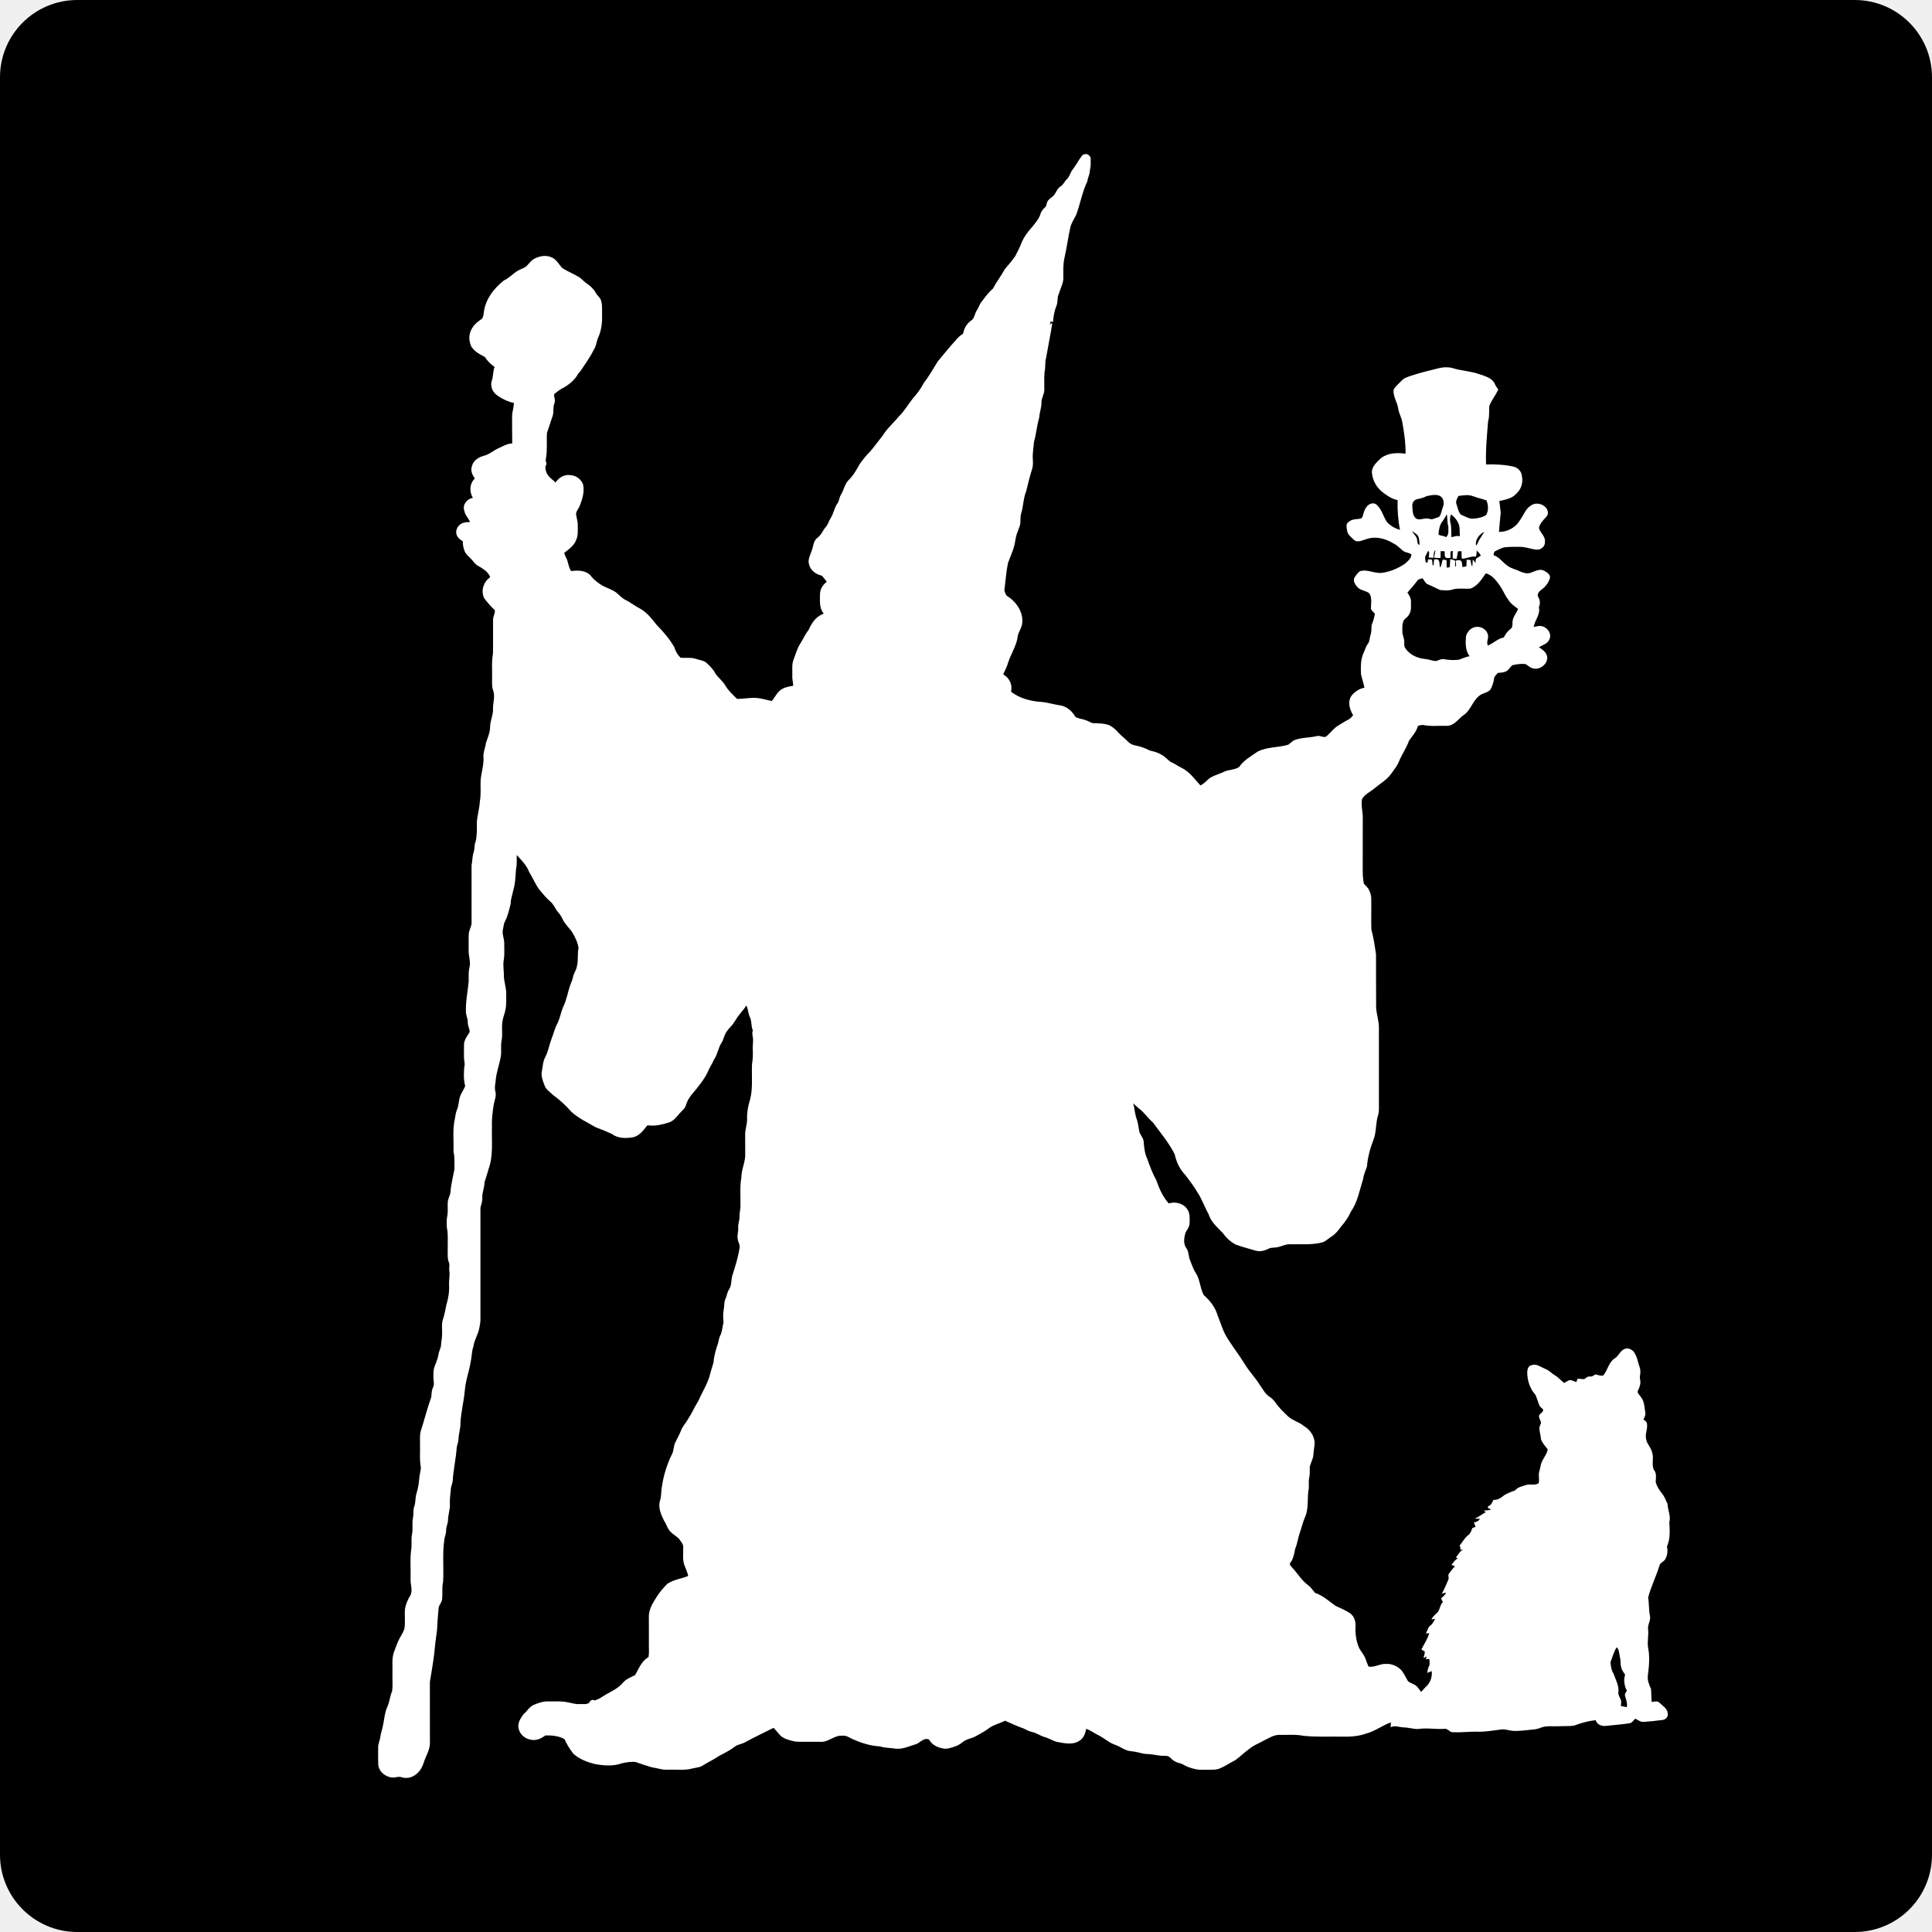
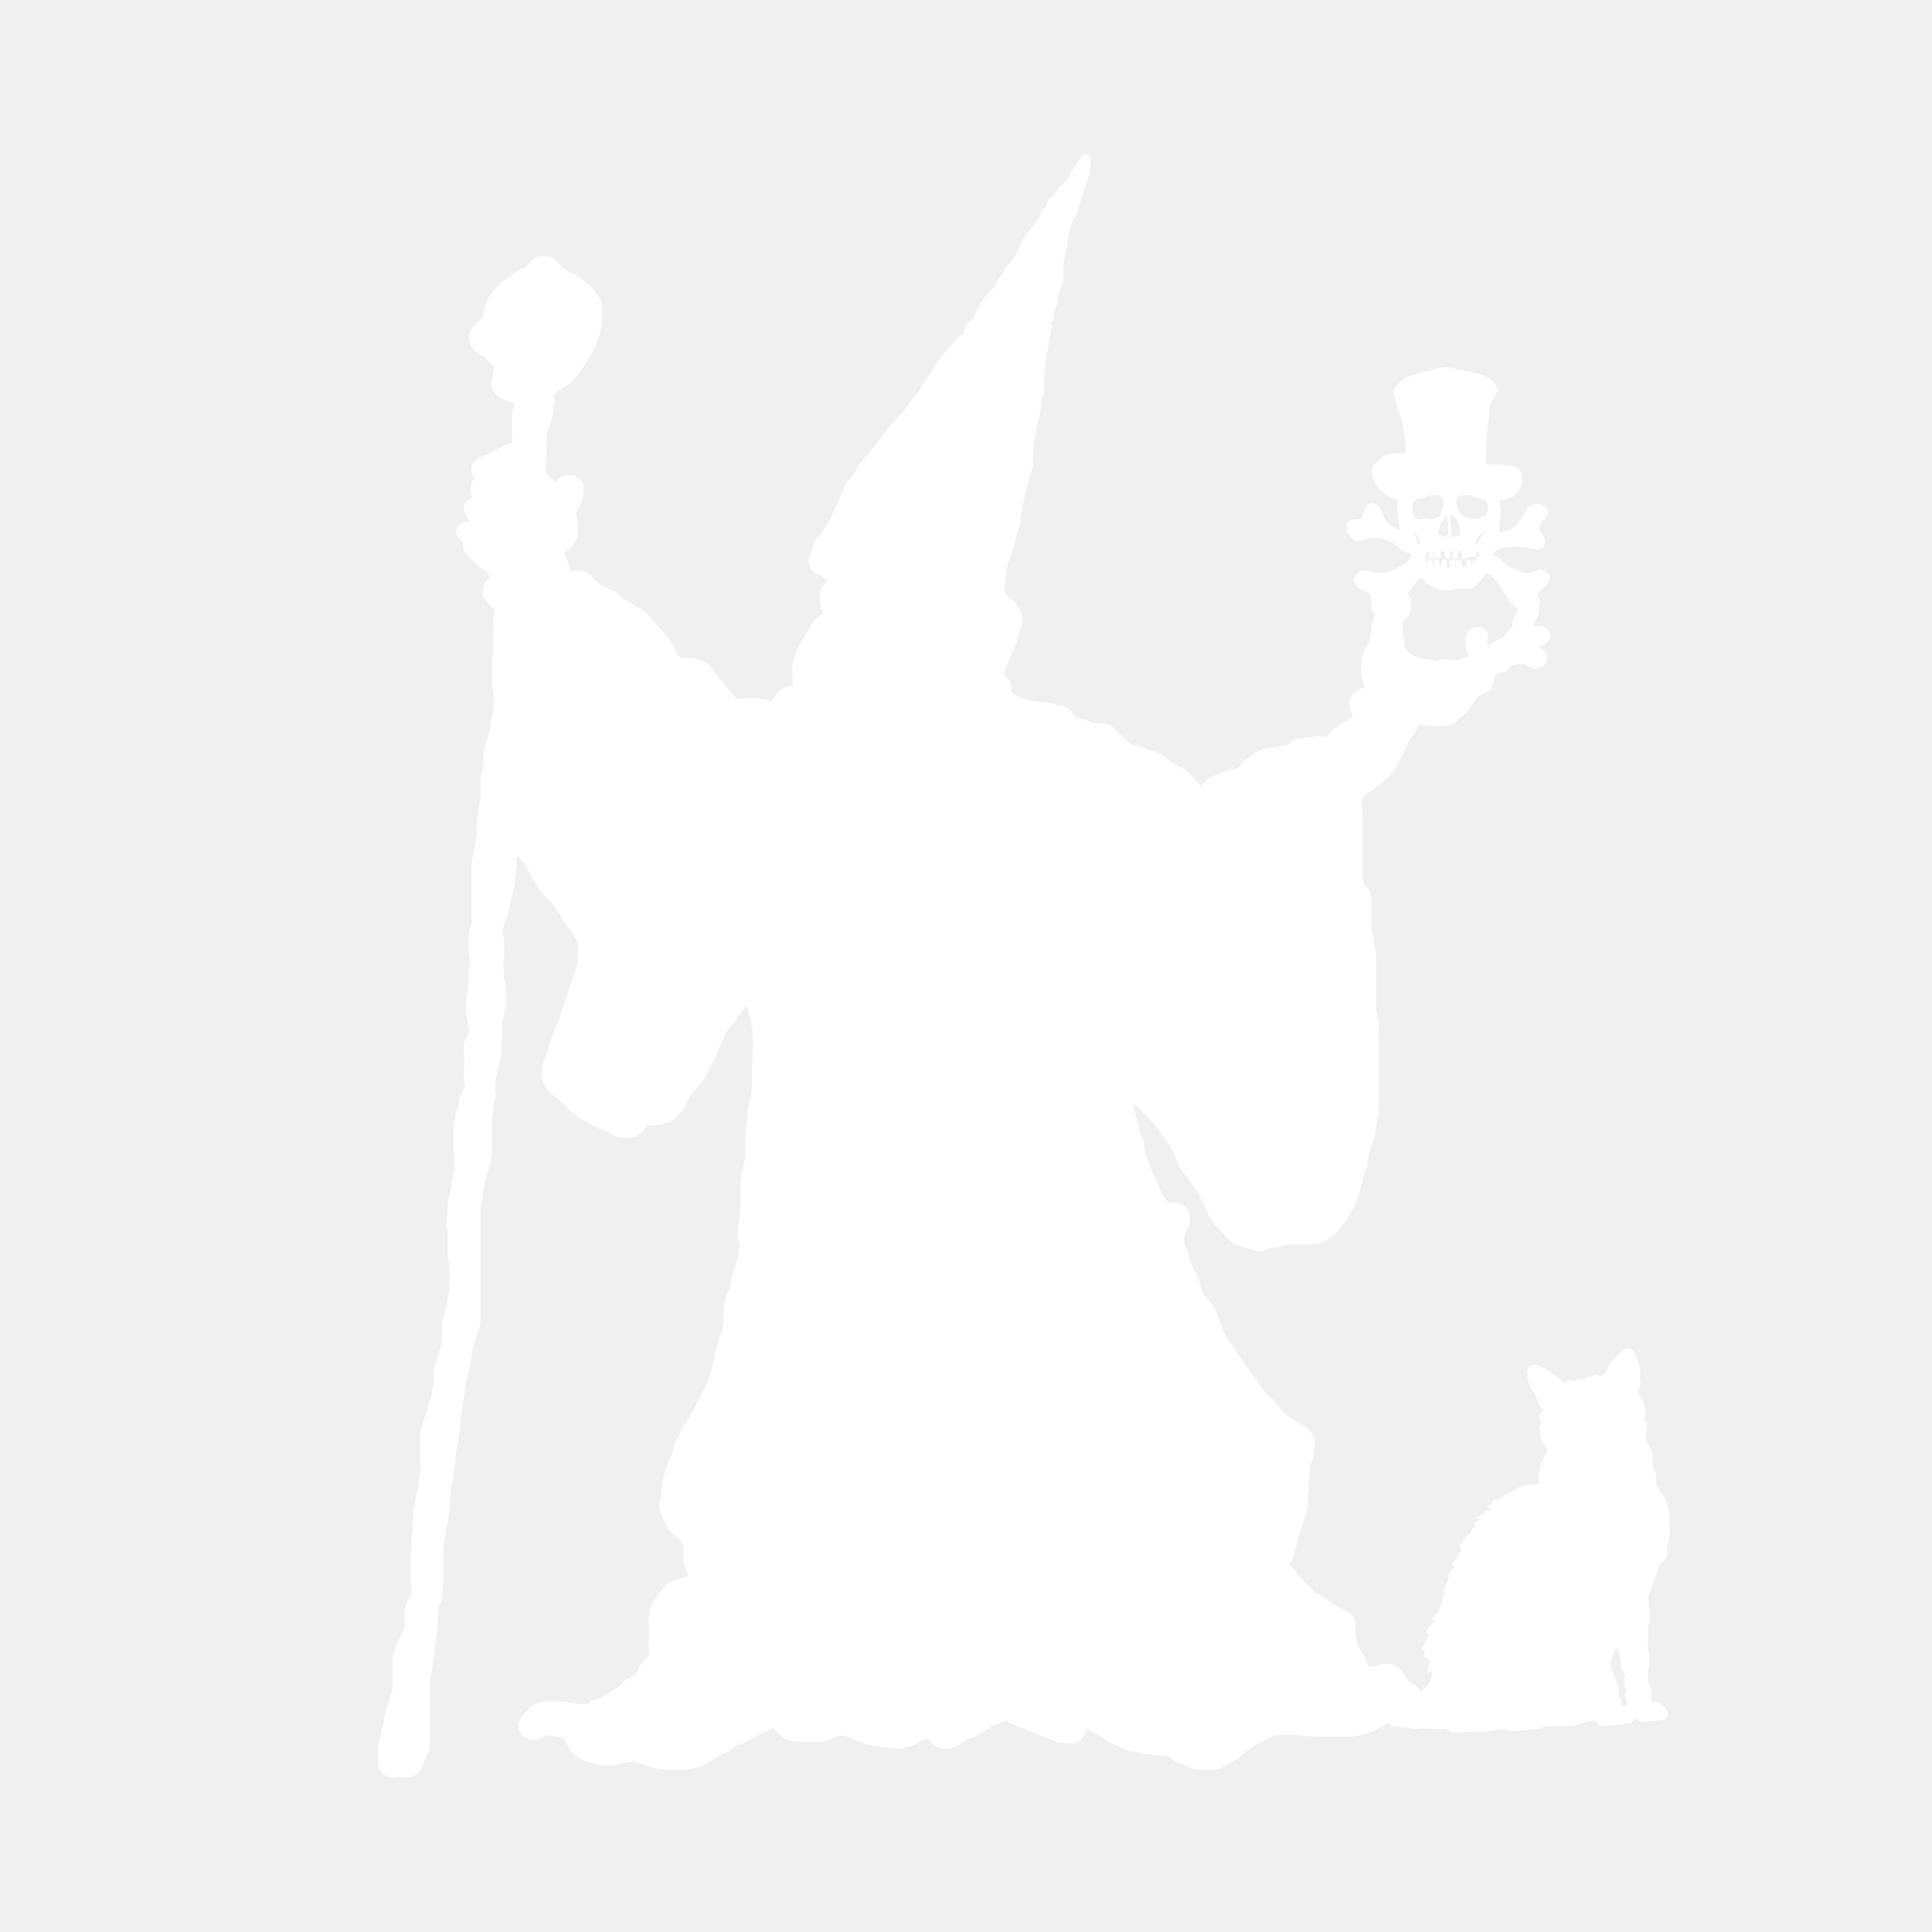
<svg xmlns="http://www.w3.org/2000/svg" width="50" height="50" viewBox="0 0 50 50" fill="none">
-   <rect width="50" height="50" rx="2" fill="black" />
  <path d="M27.996 4.037C28.033 3.98 28.131 3.97 28.181 4.019C28.247 4.067 28.221 4.152 28.227 4.219C28.232 4.292 28.213 4.363 28.203 4.434C28.203 4.521 28.148 4.597 28.144 4.684C28.009 4.962 27.959 5.267 27.854 5.555C27.806 5.653 27.743 5.746 27.709 5.85C27.643 6.123 27.612 6.401 27.548 6.675C27.511 6.834 27.519 6.997 27.52 7.158C27.531 7.311 27.449 7.449 27.407 7.592C27.35 7.695 27.387 7.816 27.338 7.922C27.284 8.054 27.263 8.195 27.251 8.335C27.23 8.329 27.21 8.323 27.191 8.317C27.182 8.351 27.173 8.385 27.174 8.42C27.181 8.39 27.215 8.328 27.23 8.391C27.183 8.682 27.122 8.972 27.073 9.263C27.039 9.382 27.062 9.507 27.033 9.626C27.019 9.781 27.029 9.938 27.027 10.093C27.024 10.208 26.948 10.309 26.953 10.425C26.953 10.555 26.901 10.678 26.895 10.808C26.832 11.015 26.82 11.233 26.758 11.441C26.751 11.581 26.72 11.72 26.728 11.86C26.733 11.944 26.738 12.03 26.719 12.114C26.655 12.31 26.606 12.511 26.558 12.712C26.481 12.9 26.485 13.105 26.426 13.297C26.393 13.402 26.427 13.513 26.389 13.617C26.344 13.735 26.294 13.854 26.277 13.979C26.252 14.184 26.16 14.374 26.087 14.567C26.039 14.799 26.025 15.036 25.993 15.271C26.008 15.325 26.019 15.39 26.068 15.427C26.312 15.581 26.486 15.849 26.455 16.125C26.444 16.264 26.336 16.376 26.332 16.515C26.289 16.739 26.157 16.936 26.089 17.153C26.059 17.257 26.006 17.354 25.962 17.453C26.126 17.544 26.211 17.728 26.164 17.898C26.386 18.079 26.691 18.153 26.982 18.168C27.126 18.186 27.265 18.227 27.407 18.25C27.593 18.267 27.743 18.399 27.826 18.545C27.887 18.596 27.978 18.598 28.054 18.624C28.134 18.642 28.201 18.69 28.278 18.715C28.424 18.721 28.576 18.716 28.713 18.771C28.802 18.819 28.88 18.884 28.943 18.959C29.009 19.038 29.1 19.096 29.171 19.172C29.218 19.224 29.279 19.27 29.353 19.285C29.491 19.314 29.628 19.352 29.748 19.421C29.857 19.446 29.967 19.474 30.061 19.534C30.153 19.58 30.215 19.66 30.296 19.72C30.403 19.758 30.486 19.831 30.589 19.876C30.795 19.982 30.92 20.168 31.068 20.329C31.132 20.292 31.19 20.247 31.241 20.195C31.351 20.077 31.526 20.048 31.669 19.977C31.794 19.913 31.956 19.928 32.07 19.849C32.181 19.677 32.373 19.576 32.54 19.456C32.785 19.325 33.079 19.352 33.342 19.272C33.401 19.233 33.443 19.173 33.514 19.149C33.694 19.084 33.894 19.095 34.08 19.05C34.169 19.021 34.279 19.123 34.346 19.039C34.442 18.955 34.516 18.848 34.629 18.78C34.718 18.728 34.801 18.669 34.894 18.624C34.947 18.599 34.981 18.552 35.019 18.512C34.931 18.362 34.869 18.17 34.972 18.012C35.053 17.907 35.173 17.823 35.312 17.797C35.288 17.68 35.249 17.567 35.223 17.45C35.215 17.281 35.211 17.106 35.27 16.943C35.317 16.852 35.336 16.75 35.398 16.665C35.455 16.594 35.442 16.502 35.473 16.422C35.508 16.328 35.473 16.224 35.515 16.13C35.546 16.05 35.568 15.968 35.583 15.884C35.546 15.845 35.506 15.808 35.48 15.762C35.476 15.629 35.516 15.485 35.443 15.361C35.358 15.282 35.214 15.287 35.135 15.199C35.075 15.133 35.012 15.045 35.05 14.957C35.086 14.892 35.134 14.829 35.195 14.783C35.389 14.722 35.578 14.853 35.775 14.824C35.984 14.794 36.18 14.708 36.351 14.596C36.43 14.53 36.517 14.457 36.53 14.353C36.475 14.298 36.377 14.306 36.316 14.258C36.232 14.194 36.164 14.111 36.064 14.065C35.868 13.943 35.613 13.87 35.381 13.947C35.285 13.971 35.19 14.03 35.087 14.002C35.021 13.968 34.977 13.909 34.926 13.86C34.862 13.797 34.856 13.705 34.848 13.623C34.837 13.508 34.977 13.447 35.082 13.437C35.145 13.426 35.244 13.442 35.264 13.367C35.288 13.284 35.305 13.198 35.362 13.126C35.408 13.045 35.54 12.987 35.623 13.059C35.758 13.178 35.795 13.354 35.886 13.499C35.97 13.603 36.097 13.672 36.23 13.714C36.184 13.46 36.161 13.2 36.17 12.942C36.023 12.915 35.901 12.829 35.788 12.743C35.623 12.619 35.523 12.43 35.505 12.237C35.494 12.076 35.632 11.959 35.744 11.854C35.916 11.721 36.163 11.71 36.376 11.742C36.379 11.466 36.34 11.191 36.29 10.919C36.269 10.799 36.201 10.691 36.185 10.57C36.161 10.404 36.044 10.252 36.067 10.081C36.124 9.988 36.212 9.916 36.289 9.837C36.348 9.775 36.44 9.755 36.519 9.723C36.754 9.648 36.995 9.586 37.236 9.529C37.343 9.502 37.459 9.496 37.569 9.519C37.801 9.596 38.054 9.601 38.285 9.684C38.434 9.734 38.62 9.784 38.684 9.933C38.707 9.985 38.74 10.033 38.775 10.079C38.712 10.227 38.598 10.355 38.543 10.507C38.532 10.638 38.552 10.773 38.512 10.902C38.482 11.274 38.445 11.647 38.459 12.02C38.695 12.013 38.933 12.024 39.163 12.075C39.291 12.098 39.383 12.212 39.388 12.329C39.421 12.488 39.371 12.661 39.243 12.775C39.139 12.9 38.96 12.931 38.803 12.966C38.812 13.068 38.831 13.169 38.838 13.271C38.822 13.436 38.805 13.601 38.793 13.766C39.015 13.769 39.229 13.647 39.333 13.468C39.431 13.339 39.474 13.169 39.626 13.078C39.782 12.971 40.037 13.073 40.059 13.251C40.07 13.306 40.039 13.357 40 13.396C39.923 13.475 39.845 13.562 39.828 13.668C39.86 13.794 40.003 13.884 39.982 14.022C39.996 14.131 39.882 14.239 39.762 14.224C39.614 14.21 39.473 14.149 39.322 14.152C39.202 14.153 39.081 14.15 38.961 14.162C38.868 14.171 38.789 14.222 38.707 14.259C38.658 14.275 38.661 14.328 38.653 14.367C38.811 14.421 38.892 14.564 39.026 14.649C39.111 14.715 39.225 14.73 39.32 14.781C39.418 14.825 39.539 14.865 39.642 14.811C39.743 14.776 39.864 14.711 39.967 14.774C40.039 14.812 40.128 14.873 40.113 14.959C40.078 15.075 40.004 15.181 39.899 15.255C39.835 15.301 39.763 15.379 39.812 15.456C39.862 15.538 39.863 15.629 39.826 15.715C39.872 15.901 39.719 16.052 39.691 16.227C39.763 16.214 39.839 16.184 39.913 16.209C40.063 16.246 40.164 16.412 40.098 16.546C40.056 16.656 39.925 16.694 39.827 16.75C39.906 16.804 39.995 16.86 40.027 16.949C40.108 17.141 39.864 17.367 39.654 17.292C39.58 17.273 39.538 17.205 39.467 17.184C39.355 17.173 39.244 17.193 39.137 17.216C39.08 17.266 39.049 17.338 38.978 17.374C38.913 17.408 38.837 17.409 38.765 17.414C38.73 17.453 38.692 17.491 38.668 17.537C38.663 17.641 38.624 17.74 38.58 17.835C38.512 17.933 38.368 17.931 38.282 18.008C38.101 18.15 38.062 18.394 37.862 18.518C37.732 18.616 37.632 18.782 37.444 18.785C37.239 18.777 37.03 18.805 36.829 18.762C36.782 18.757 36.738 18.776 36.695 18.787C36.66 18.932 36.55 19.047 36.465 19.169C36.401 19.357 36.281 19.522 36.205 19.706C36.16 19.826 36.071 19.926 35.998 20.032C35.886 20.188 35.708 20.285 35.562 20.41C35.454 20.5 35.311 20.56 35.247 20.686C35.219 20.864 35.28 21.04 35.268 21.218C35.267 21.625 35.268 22.033 35.267 22.44C35.267 22.585 35.265 22.733 35.3 22.875C35.347 22.928 35.408 22.973 35.433 23.04C35.509 23.175 35.485 23.329 35.489 23.475C35.491 23.671 35.483 23.867 35.492 24.062C35.55 24.27 35.579 24.483 35.611 24.695C35.615 25.142 35.609 25.59 35.614 26.037C35.611 26.165 35.65 26.288 35.667 26.414C35.698 26.55 35.682 26.689 35.686 26.827C35.686 27.41 35.685 27.993 35.686 28.577C35.684 28.669 35.696 28.763 35.667 28.853C35.596 29.067 35.628 29.298 35.541 29.509C35.457 29.729 35.394 29.957 35.377 30.189C35.341 30.299 35.289 30.404 35.277 30.519C35.183 30.802 35.14 31.104 34.961 31.356C34.902 31.496 34.813 31.623 34.71 31.739C34.641 31.837 34.565 31.934 34.459 32.002C34.382 32.049 34.32 32.117 34.233 32.15C33.958 32.223 33.668 32.198 33.386 32.201C33.258 32.197 33.148 32.27 33.025 32.283C32.957 32.294 32.884 32.283 32.824 32.319C32.725 32.37 32.602 32.402 32.491 32.365C32.321 32.314 32.148 32.271 31.982 32.21C31.843 32.14 31.733 32.03 31.646 31.911C31.503 31.762 31.335 31.619 31.278 31.421C31.175 31.238 31.108 31.038 30.992 30.861C30.902 30.705 30.791 30.561 30.682 30.416C30.532 30.263 30.443 30.071 30.401 29.872C30.253 29.577 30.035 29.317 29.837 29.049C29.703 28.935 29.613 28.785 29.467 28.681C29.418 28.641 29.373 28.597 29.328 28.553C29.364 28.688 29.369 28.829 29.418 28.962C29.453 29.059 29.462 29.161 29.481 29.261C29.495 29.367 29.596 29.444 29.599 29.552C29.609 29.705 29.627 29.86 29.696 30.002C29.761 30.187 29.828 30.373 29.926 30.546C29.999 30.76 30.093 30.969 30.246 31.145C30.419 31.087 30.631 31.147 30.726 31.293C30.802 31.401 30.79 31.535 30.786 31.658C30.785 31.75 30.721 31.823 30.68 31.903C30.643 32.033 30.618 32.183 30.702 32.303C30.773 32.395 30.752 32.514 30.799 32.615C30.846 32.726 30.878 32.844 30.948 32.946C31.059 33.122 31.056 33.334 31.151 33.514C31.312 33.657 31.449 33.829 31.507 34.029C31.593 34.239 31.65 34.462 31.779 34.655C31.916 34.872 32.076 35.077 32.21 35.296C32.326 35.49 32.491 35.655 32.608 35.849C32.687 35.954 32.743 36.082 32.865 36.154C32.967 36.219 33.019 36.326 33.097 36.412C33.169 36.502 33.259 36.577 33.34 36.661C33.456 36.765 33.623 36.801 33.742 36.904C33.899 36.994 34.007 37.152 34.022 37.322C34.023 37.432 33.996 37.54 33.99 37.65C33.984 37.758 33.922 37.853 33.897 37.957C33.894 38.052 33.905 38.148 33.883 38.242C33.861 38.335 33.879 38.43 33.87 38.524C33.823 38.766 33.879 39.021 33.777 39.255C33.715 39.394 33.686 39.542 33.633 39.685C33.589 39.815 33.575 39.952 33.52 40.079C33.495 40.203 33.477 40.332 33.398 40.439C33.349 40.49 33.42 40.538 33.45 40.579C33.588 40.728 33.69 40.905 33.858 41.029C33.931 41.082 33.975 41.158 34.032 41.223C34.239 41.292 34.393 41.439 34.564 41.559C34.694 41.617 34.825 41.676 34.943 41.753C35.052 41.835 35.09 41.971 35.081 42.095C35.071 42.277 35.096 42.461 35.166 42.632C35.217 42.739 35.307 42.828 35.344 42.941C35.366 43.005 35.389 43.068 35.417 43.131C35.579 43.16 35.717 43.049 35.878 43.062C36.033 43.054 36.179 43.13 36.277 43.235C36.339 43.323 36.386 43.419 36.44 43.511C36.506 43.563 36.597 43.581 36.66 43.637C36.708 43.681 36.738 43.737 36.777 43.787C36.831 43.741 36.865 43.68 36.921 43.637C37.022 43.531 37.072 43.387 37.051 43.247C37.014 43.262 36.977 43.279 36.94 43.294C36.945 43.237 36.952 43.179 36.98 43.127C37.012 43.068 36.992 42.998 36.994 42.935C36.961 42.935 36.929 42.937 36.898 42.938C36.906 42.915 36.915 42.891 36.925 42.868C36.895 42.881 36.866 42.895 36.838 42.909C36.857 42.854 36.874 42.799 36.873 42.741C36.844 42.722 36.814 42.704 36.785 42.688C36.855 42.548 36.946 42.417 36.989 42.267C36.96 42.269 36.931 42.272 36.903 42.275C36.941 42.203 36.953 42.115 37.024 42.062C37.085 42.019 37.107 41.951 37.142 41.892C37.109 41.899 37.077 41.906 37.045 41.914C37.071 41.849 37.124 41.801 37.176 41.754C37.273 41.677 37.255 41.544 37.341 41.461C37.326 41.429 37.31 41.397 37.295 41.366C37.341 41.319 37.405 41.281 37.421 41.217C37.385 41.225 37.35 41.233 37.315 41.243C37.385 41.122 37.434 40.992 37.49 40.865C37.495 40.825 37.48 40.785 37.485 40.745C37.541 40.675 37.585 40.597 37.655 40.538C37.624 40.524 37.594 40.51 37.564 40.496C37.615 40.438 37.654 40.365 37.73 40.331C37.718 40.325 37.692 40.312 37.679 40.306C37.742 40.237 37.775 40.15 37.863 40.102C37.839 40.103 37.815 40.105 37.792 40.108C37.8 40.071 37.798 40.035 37.773 40.005C37.846 39.912 37.9 39.805 37.996 39.73C38.056 39.684 38.084 39.616 38.1 39.548C38.129 39.537 38.159 39.526 38.188 39.515C38.174 39.475 38.159 39.437 38.143 39.399C38.21 39.393 38.269 39.364 38.299 39.306C38.253 39.303 38.206 39.302 38.161 39.3C38.27 39.265 38.349 39.185 38.451 39.137C38.438 39.126 38.413 39.103 38.4 39.092C38.464 39.092 38.53 39.088 38.591 39.065C38.57 39.055 38.527 39.035 38.506 39.025C38.508 39.014 38.511 38.991 38.513 38.98C38.595 38.956 38.62 38.879 38.651 38.815C38.766 38.828 38.857 38.753 38.938 38.69C39.026 38.639 39.125 38.603 39.219 38.566C39.275 38.488 39.378 38.472 39.466 38.441C39.577 38.39 39.712 38.458 39.817 38.387C39.842 38.325 39.824 38.256 39.826 38.191C39.815 38.106 39.859 38.026 39.869 37.943C39.891 37.786 40.028 37.664 40.056 37.512C39.991 37.429 39.918 37.347 39.881 37.251C39.877 37.155 39.843 37.064 39.839 36.97C39.834 36.912 39.881 36.864 39.881 36.809C39.866 36.76 39.837 36.715 39.83 36.665C39.814 36.583 39.949 36.564 39.935 36.482C39.918 36.44 39.861 36.423 39.843 36.381C39.804 36.287 39.778 36.189 39.736 36.097C39.589 35.934 39.525 35.719 39.524 35.511C39.529 35.44 39.548 35.349 39.637 35.331C39.764 35.283 39.875 35.379 39.984 35.424C40.084 35.458 40.15 35.539 40.238 35.591C40.331 35.644 40.395 35.728 40.48 35.791C40.524 35.767 40.566 35.74 40.612 35.719C40.677 35.708 40.734 35.749 40.794 35.768C40.806 35.739 40.817 35.709 40.829 35.68C40.888 35.681 40.946 35.695 41.005 35.691C41.046 35.66 41.086 35.617 41.146 35.624C41.204 35.633 41.245 35.597 41.288 35.569C41.354 35.581 41.422 35.616 41.491 35.596C41.611 35.461 41.625 35.263 41.786 35.157C41.894 35.093 41.927 34.953 42.053 34.908C42.134 34.875 42.219 34.921 42.275 34.974C42.337 35.057 42.37 35.154 42.394 35.252C42.411 35.331 42.454 35.406 42.452 35.489C42.458 35.562 42.424 35.634 42.447 35.706C42.467 35.805 42.435 35.903 42.388 35.991C42.361 36.061 42.442 36.104 42.47 36.16C42.56 36.273 42.555 36.416 42.579 36.548C42.594 36.613 42.567 36.675 42.531 36.73C42.564 36.76 42.603 36.788 42.621 36.83C42.651 36.972 42.565 37.111 42.603 37.253C42.622 37.371 42.727 37.457 42.751 37.574C42.815 37.724 42.731 37.894 42.804 38.041C42.88 38.131 42.853 38.248 42.849 38.353C42.88 38.485 42.97 38.596 43.052 38.706C43.094 38.775 43.121 38.851 43.157 38.924C43.16 39.081 43.246 39.234 43.202 39.393C43.213 39.604 43.23 39.826 43.14 40.027C43.168 40.137 43.152 40.252 43.097 40.353C43.058 40.42 42.958 40.443 42.945 40.524C42.859 40.801 42.727 41.064 42.654 41.344C42.681 41.499 42.667 41.658 42.7 41.813C42.729 41.935 42.636 42.044 42.652 42.166C42.673 42.328 42.623 42.491 42.655 42.653C42.701 42.889 42.676 43.129 42.646 43.364C42.631 43.484 42.676 43.596 42.727 43.704C42.739 43.818 42.733 43.934 42.747 44.048C42.814 44.037 42.898 44.011 42.949 44.068C43.028 44.148 43.147 44.212 43.158 44.331C43.185 44.415 43.117 44.506 43.022 44.513C42.867 44.534 42.711 44.55 42.555 44.561C42.467 44.574 42.395 44.518 42.325 44.479C42.272 44.517 42.243 44.59 42.169 44.598C41.967 44.629 41.762 44.644 41.559 44.666C41.447 44.68 41.324 44.625 41.298 44.519C41.103 44.536 40.915 44.593 40.735 44.659C40.608 44.678 40.479 44.668 40.352 44.675C40.187 44.684 40.012 44.651 39.857 44.72C39.793 44.747 39.723 44.756 39.654 44.762C39.484 44.777 39.313 44.805 39.142 44.794C39.043 44.783 38.945 44.743 38.844 44.759C38.628 44.787 38.411 44.828 38.192 44.815C37.994 44.816 37.797 44.838 37.6 44.831C37.509 44.831 37.467 44.721 37.371 44.743C37.148 44.757 36.922 44.711 36.7 44.747C36.578 44.749 36.461 44.71 36.34 44.705C36.22 44.706 36.105 44.644 35.99 44.701C35.99 44.658 35.992 44.616 35.998 44.575C35.773 44.652 35.589 44.804 35.357 44.864C35.164 44.934 34.954 44.949 34.748 44.944C34.411 44.938 34.073 44.959 33.737 44.923C33.53 44.882 33.316 44.902 33.105 44.899C32.961 44.897 32.844 44.982 32.721 45.039C32.596 45.112 32.452 45.16 32.342 45.254C32.21 45.344 32.101 45.459 31.972 45.552C31.823 45.624 31.69 45.725 31.531 45.781C31.398 45.816 31.259 45.793 31.124 45.801C30.994 45.809 30.869 45.772 30.749 45.73C30.67 45.701 30.605 45.647 30.521 45.629C30.443 45.609 30.368 45.574 30.316 45.516C30.276 45.47 30.216 45.434 30.149 45.44C29.992 45.447 29.842 45.396 29.686 45.394C29.59 45.393 29.5 45.359 29.407 45.342C29.322 45.319 29.229 45.328 29.147 45.292C29.053 45.256 28.972 45.198 28.879 45.162C28.71 45.112 28.587 44.988 28.434 44.911C28.324 44.858 28.227 44.783 28.111 44.741C28.089 44.863 28.042 44.997 27.917 45.062C27.755 45.161 27.553 45.116 27.376 45.085C27.256 45.062 27.159 44.989 27.043 44.957C26.924 44.925 26.828 44.848 26.706 44.823C26.628 44.807 26.562 44.766 26.492 44.733C26.327 44.676 26.169 44.603 26.011 44.532C25.865 44.608 25.693 44.641 25.567 44.746C25.471 44.818 25.359 44.87 25.255 44.932C25.151 44.993 25.019 45.001 24.925 45.078C24.859 45.129 24.789 45.177 24.706 45.202C24.606 45.234 24.497 45.276 24.39 45.247C24.246 45.219 24.109 45.145 24.045 45.02C23.901 44.957 23.813 45.111 23.689 45.145C23.527 45.192 23.367 45.271 23.193 45.257C23.053 45.233 22.908 45.241 22.772 45.196C22.523 45.185 22.283 45.105 22.06 45.006C21.977 44.966 21.896 44.906 21.796 44.92C21.587 44.905 21.441 45.093 21.233 45.078C21.018 45.073 20.803 45.084 20.589 45.073C20.437 45.039 20.262 45.005 20.165 44.881C20.118 44.825 20.071 44.769 20.02 44.716C19.771 44.844 19.514 44.96 19.269 45.097C19.19 45.139 19.092 45.144 19.022 45.2C18.898 45.296 18.756 45.368 18.615 45.44C18.476 45.535 18.321 45.607 18.177 45.697C18.102 45.745 18.007 45.746 17.921 45.767C17.721 45.825 17.509 45.791 17.303 45.799C17.152 45.813 17.012 45.758 16.866 45.737C16.725 45.695 16.585 45.649 16.447 45.6C16.326 45.587 16.203 45.609 16.086 45.636C15.873 45.713 15.635 45.695 15.415 45.657C15.203 45.608 14.991 45.527 14.836 45.383C14.745 45.266 14.668 45.139 14.607 45.007C14.46 44.925 14.284 44.908 14.116 44.913C14.017 44.984 13.896 45.049 13.766 45.028C13.608 45.012 13.47 44.905 13.43 44.764C13.377 44.62 13.462 44.473 13.553 44.36C13.647 44.28 13.704 44.163 13.827 44.116C13.94 44.069 14.062 44.027 14.188 44.032C14.349 44.036 14.513 44.02 14.672 44.052C14.777 44.066 14.877 44.108 14.985 44.101C15.072 44.095 15.169 44.12 15.245 44.071C15.349 44.014 15.472 43.992 15.569 43.923C15.756 43.798 15.988 43.717 16.128 43.541C16.207 43.451 16.326 43.406 16.434 43.353C16.534 43.188 16.596 42.992 16.782 42.887C16.808 42.759 16.787 42.625 16.793 42.496C16.792 42.284 16.795 42.073 16.792 41.861C16.783 41.672 16.884 41.497 16.987 41.339C17.064 41.212 17.165 41.097 17.271 40.989C17.428 40.879 17.634 40.859 17.811 40.786C17.791 40.699 17.757 40.616 17.723 40.534C17.655 40.379 17.687 40.21 17.681 40.049C17.692 39.96 17.615 39.895 17.573 39.823C17.513 39.76 17.43 39.719 17.369 39.657C17.273 39.575 17.253 39.452 17.185 39.354C17.107 39.195 17.028 39.017 17.08 38.84C17.124 38.711 17.104 38.575 17.135 38.445C17.177 38.167 17.263 37.896 17.388 37.64C17.443 37.54 17.427 37.423 17.48 37.323C17.526 37.224 17.584 37.13 17.622 37.028C17.658 36.922 17.742 36.84 17.796 36.743C17.903 36.584 17.975 36.41 18.077 36.248C18.176 36.019 18.318 35.804 18.378 35.561C18.402 35.455 18.444 35.354 18.467 35.249C18.48 35.081 18.529 34.917 18.585 34.757C18.601 34.677 18.617 34.597 18.658 34.525C18.692 34.426 18.701 34.321 18.725 34.221C18.713 34.107 18.71 33.991 18.732 33.878C18.749 33.792 18.735 33.701 18.774 33.619C18.812 33.539 18.816 33.448 18.866 33.373C18.941 33.263 18.916 33.127 18.954 33.006C19.029 32.773 19.102 32.538 19.14 32.298C19.159 32.221 19.103 32.153 19.095 32.078C19.068 31.968 19.118 31.86 19.103 31.75C19.103 31.663 19.142 31.58 19.137 31.493C19.134 31.39 19.169 31.289 19.162 31.186C19.169 30.949 19.143 30.711 19.186 30.476C19.185 30.262 19.3 30.061 19.286 29.846C19.285 29.681 19.284 29.517 19.285 29.352C19.284 29.225 19.334 29.104 19.335 28.977C19.328 28.799 19.359 28.62 19.414 28.45C19.489 28.151 19.448 27.843 19.462 27.541C19.485 27.409 19.487 27.275 19.481 27.142C19.477 27.04 19.501 26.938 19.482 26.836C19.476 26.781 19.454 26.723 19.486 26.672C19.434 26.565 19.46 26.441 19.412 26.333C19.361 26.234 19.365 26.122 19.317 26.023C19.249 26.124 19.166 26.215 19.092 26.313C19.047 26.382 19.005 26.453 18.956 26.52C18.882 26.602 18.797 26.682 18.759 26.786C18.73 26.847 18.718 26.915 18.682 26.974C18.582 27.116 18.573 27.295 18.47 27.435C18.438 27.526 18.374 27.603 18.34 27.693C18.238 27.928 18.068 28.129 17.901 28.328C17.829 28.412 17.778 28.51 17.747 28.614C17.723 28.698 17.641 28.749 17.587 28.816C17.506 28.905 17.432 29.015 17.304 29.052C17.149 29.099 16.987 29.142 16.822 29.128C16.793 29.127 16.754 29.114 16.737 29.144C16.646 29.259 16.548 29.393 16.39 29.431C16.204 29.464 15.989 29.466 15.837 29.347C15.699 29.283 15.557 29.225 15.414 29.172C15.196 29.045 14.962 28.937 14.78 28.766C14.644 28.609 14.488 28.466 14.317 28.342C14.235 28.262 14.125 28.195 14.091 28.085C14.046 27.968 13.997 27.845 14.024 27.72C14.049 27.598 14.049 27.467 14.113 27.355C14.191 27.201 14.216 27.032 14.278 26.873C14.328 26.751 14.353 26.621 14.417 26.504C14.492 26.363 14.512 26.205 14.575 26.059C14.671 25.868 14.694 25.656 14.772 25.459C14.794 25.402 14.818 25.345 14.83 25.285C14.847 25.186 14.919 25.102 14.931 25.001C14.972 24.846 14.938 24.686 14.973 24.531C14.949 24.378 14.875 24.233 14.792 24.1C14.723 24.014 14.647 23.932 14.587 23.841C14.549 23.761 14.511 23.68 14.448 23.613C14.367 23.527 14.337 23.409 14.243 23.332C14.144 23.248 14.063 23.149 13.981 23.052C13.859 22.904 13.795 22.726 13.694 22.567C13.633 22.397 13.496 22.263 13.374 22.128C13.368 22.251 13.384 22.376 13.354 22.498C13.34 22.685 13.337 22.877 13.278 23.058C13.263 23.166 13.213 23.268 13.218 23.38C13.177 23.54 13.144 23.706 13.064 23.855C13.035 23.909 13.035 23.971 13.021 24.03C12.98 24.159 13.052 24.287 13.05 24.417C13.047 24.565 13.063 24.714 13.034 24.861C13.017 24.979 13.037 25.097 13.04 25.215C13.032 25.39 13.108 25.556 13.101 25.731C13.097 25.863 13.111 25.998 13.081 26.129C13.068 26.218 13.029 26.301 13.012 26.389C12.968 26.575 13.021 26.768 12.976 26.954C12.957 27.082 12.982 27.211 12.961 27.339C12.925 27.557 12.838 27.767 12.826 27.989C12.816 28.074 12.795 28.16 12.82 28.245C12.851 28.358 12.802 28.469 12.779 28.579C12.746 28.78 12.722 28.984 12.731 29.188C12.721 29.547 12.771 29.916 12.641 30.262C12.613 30.376 12.571 30.487 12.538 30.601C12.541 30.739 12.471 30.869 12.482 31.009C12.488 31.094 12.451 31.174 12.434 31.256C12.433 32.22 12.434 33.185 12.434 34.149C12.434 34.217 12.421 34.285 12.408 34.352C12.38 34.526 12.272 34.679 12.25 34.854C12.206 34.975 12.212 35.104 12.184 35.228C12.146 35.482 12.049 35.724 12.03 35.98C12.006 36.265 11.93 36.544 11.916 36.83C11.92 36.973 11.868 37.111 11.865 37.255C11.862 37.326 11.83 37.393 11.82 37.464C11.8 37.746 11.736 38.024 11.717 38.307C11.712 38.397 11.662 38.479 11.666 38.57C11.654 38.687 11.636 38.804 11.643 38.922C11.651 39.065 11.595 39.202 11.594 39.345C11.592 39.434 11.544 39.515 11.546 39.604C11.545 39.671 11.527 39.737 11.507 39.801C11.441 40.179 11.49 40.563 11.467 40.943C11.431 41.09 11.46 41.241 11.441 41.389C11.434 41.463 11.379 41.521 11.354 41.589C11.334 41.789 11.319 41.99 11.31 42.191C11.28 42.394 11.255 42.597 11.237 42.802C11.207 43.045 11.166 43.287 11.125 43.529C11.127 44.042 11.126 44.556 11.126 45.07C11.143 45.265 11.022 45.436 10.966 45.617C10.92 45.764 10.826 45.911 10.671 45.978C10.585 46.018 10.483 46.023 10.392 45.995C10.331 45.972 10.267 45.993 10.205 46.001C10 46.015 9.805 45.859 9.79 45.671C9.783 45.521 9.787 45.371 9.787 45.222C9.783 45.13 9.832 45.047 9.842 44.957C9.855 44.851 9.896 44.75 9.913 44.645C9.947 44.491 9.954 44.329 10.02 44.182C10.084 44.048 10.09 43.899 10.149 43.764C10.168 43.608 10.152 43.451 10.157 43.294C10.163 43.119 10.136 42.939 10.191 42.768C10.227 42.673 10.259 42.578 10.299 42.485C10.348 42.375 10.422 42.276 10.463 42.164C10.498 41.986 10.462 41.804 10.483 41.625C10.506 41.51 10.552 41.398 10.616 41.297C10.693 41.155 10.614 40.999 10.626 40.85C10.633 40.584 10.605 40.315 10.649 40.051C10.656 39.937 10.639 39.822 10.663 39.709C10.692 39.569 10.659 39.425 10.687 39.285C10.708 39.188 10.687 39.086 10.72 38.99C10.761 38.878 10.744 38.758 10.78 38.645C10.825 38.505 10.843 38.36 10.855 38.216C10.863 38.12 10.907 38.026 10.885 37.929C10.857 37.76 10.875 37.588 10.87 37.417C10.874 37.293 10.858 37.167 10.886 37.045C10.982 36.753 11.054 36.456 11.158 36.166C11.172 36.105 11.165 36.041 11.181 35.981C11.194 35.921 11.234 35.866 11.229 35.803C11.216 35.675 11.207 35.544 11.23 35.416C11.27 35.296 11.328 35.18 11.347 35.055C11.358 34.97 11.41 34.894 11.414 34.808C11.419 34.713 11.442 34.62 11.441 34.526C11.449 34.399 11.42 34.27 11.463 34.147C11.503 34.025 11.527 33.901 11.55 33.777C11.603 33.607 11.631 33.431 11.622 33.255C11.614 33.133 11.648 33.011 11.629 32.889C11.613 32.817 11.648 32.742 11.617 32.672C11.569 32.541 11.592 32.403 11.587 32.268C11.583 32.103 11.602 31.937 11.565 31.774C11.559 31.668 11.555 31.559 11.578 31.454C11.598 31.342 11.58 31.228 11.588 31.115C11.596 31.001 11.673 30.901 11.663 30.785C11.685 30.612 11.726 30.441 11.759 30.27C11.761 30.113 11.771 29.954 11.736 29.799C11.747 29.516 11.707 29.229 11.773 28.95C11.786 28.872 11.795 28.792 11.827 28.718C11.886 28.585 11.864 28.431 11.939 28.303C11.975 28.238 12.012 28.173 12.039 28.105C11.995 27.945 12.002 27.778 12.015 27.615C12.043 27.529 12.005 27.442 12.008 27.356C12.009 27.245 12.004 27.134 12.009 27.024C12.014 26.906 12.095 26.81 12.154 26.711C12.159 26.625 12.102 26.548 12.106 26.461C12.111 26.364 12.057 26.276 12.058 26.18C12.048 25.919 12.106 25.662 12.129 25.403C12.131 25.282 12.12 25.16 12.149 25.041C12.188 24.895 12.126 24.749 12.129 24.604C12.13 24.462 12.125 24.32 12.131 24.179C12.134 24.073 12.206 23.982 12.204 23.877C12.204 23.382 12.203 22.887 12.204 22.392C12.228 22.282 12.22 22.167 12.257 22.059C12.29 21.968 12.269 21.867 12.31 21.777C12.35 21.609 12.34 21.434 12.341 21.262C12.357 21.09 12.408 20.921 12.418 20.747C12.453 20.56 12.43 20.37 12.439 20.182C12.459 19.986 12.525 19.794 12.512 19.595C12.501 19.469 12.563 19.351 12.576 19.227C12.621 19.093 12.68 18.962 12.684 18.819C12.681 18.657 12.768 18.504 12.759 18.342C12.758 18.184 12.818 18.023 12.763 17.869C12.727 17.774 12.735 17.673 12.735 17.575C12.742 17.355 12.717 17.133 12.758 16.916C12.764 16.619 12.757 16.323 12.761 16.027C12.764 15.947 12.816 15.872 12.806 15.791C12.707 15.698 12.616 15.597 12.536 15.489C12.435 15.303 12.508 15.062 12.686 14.938C12.636 14.794 12.492 14.713 12.361 14.637C12.291 14.599 12.256 14.53 12.202 14.477C12.142 14.407 12.06 14.35 12.025 14.265C11.994 14.182 11.974 14.095 11.977 14.007C11.915 13.969 11.85 13.925 11.825 13.857C11.765 13.728 11.855 13.565 12.001 13.528C12.053 13.51 12.109 13.515 12.163 13.511C12.126 13.407 12.03 13.328 12.017 13.215C11.961 13.071 12.079 12.913 12.237 12.883C12.143 12.725 12.15 12.517 12.289 12.382C12.217 12.288 12.173 12.169 12.216 12.056C12.25 11.92 12.386 11.831 12.525 11.794C12.663 11.762 12.762 11.664 12.886 11.608C13.005 11.554 13.12 11.481 13.257 11.475C13.254 11.245 13.252 11.014 13.253 10.783C13.251 10.664 13.298 10.549 13.3 10.43C13.134 10.391 12.981 10.317 12.848 10.218C12.733 10.13 12.684 9.975 12.73 9.844C12.769 9.731 12.755 9.609 12.8 9.496C12.701 9.426 12.611 9.344 12.553 9.242C12.392 9.155 12.194 9.056 12.164 8.869C12.111 8.697 12.177 8.505 12.309 8.378C12.357 8.326 12.421 8.291 12.476 8.246C12.508 8.202 12.51 8.147 12.52 8.098C12.553 7.767 12.769 7.47 13.04 7.259C13.178 7.195 13.275 7.08 13.404 7.004C13.473 6.964 13.555 6.942 13.619 6.895C13.684 6.83 13.736 6.751 13.818 6.701C13.947 6.632 14.11 6.594 14.253 6.651C14.399 6.7 14.459 6.842 14.556 6.941C14.696 7.027 14.851 7.091 14.992 7.175C15.06 7.222 15.111 7.286 15.18 7.332C15.279 7.398 15.366 7.481 15.421 7.582C15.455 7.649 15.527 7.694 15.551 7.766C15.597 7.896 15.576 8.035 15.581 8.169C15.588 8.363 15.561 8.56 15.479 8.741C15.434 8.838 15.435 8.949 15.373 9.041C15.311 9.168 15.233 9.287 15.156 9.407C15.089 9.495 15.042 9.595 14.961 9.674C14.881 9.828 14.738 9.944 14.584 10.035C14.492 10.074 14.42 10.14 14.342 10.198C14.329 10.275 14.384 10.356 14.349 10.434C14.306 10.535 14.335 10.644 14.307 10.748C14.255 10.9 14.209 11.054 14.154 11.207C14.143 11.424 14.168 11.645 14.129 11.861C14.121 11.995 14.088 12.137 14.159 12.262C14.205 12.357 14.306 12.41 14.377 12.488C14.454 12.369 14.597 12.273 14.755 12.296C14.913 12.301 15.045 12.409 15.092 12.543C15.129 12.731 15.072 12.921 15.001 13.097C14.969 13.181 14.879 13.259 14.917 13.354C14.931 13.435 14.955 13.516 14.953 13.599C14.952 13.726 14.966 13.857 14.91 13.977C14.857 14.121 14.722 14.215 14.601 14.309C14.615 14.354 14.632 14.398 14.654 14.441C14.712 14.55 14.708 14.678 14.782 14.78C14.957 14.754 15.169 14.76 15.288 14.899C15.364 15.001 15.469 15.081 15.581 15.15C15.699 15.216 15.835 15.254 15.944 15.332C16.027 15.398 16.094 15.482 16.193 15.528C16.32 15.589 16.424 15.681 16.55 15.742C16.744 15.844 16.869 16.017 16.999 16.178C17.172 16.352 17.331 16.54 17.45 16.748C17.483 16.851 17.533 16.948 17.617 17.024C17.751 17.032 17.89 17.009 18.019 17.054C18.11 17.084 18.217 17.093 18.29 17.16C18.386 17.246 18.473 17.344 18.531 17.456C18.604 17.552 18.706 17.629 18.767 17.734C18.844 17.869 18.963 17.979 19.077 18.088C19.278 18.086 19.48 18.037 19.68 18.076C19.777 18.098 19.875 18.116 19.971 18.143C20.046 18.065 20.083 17.963 20.165 17.891C20.255 17.793 20.401 17.771 20.53 17.746C20.525 17.657 20.498 17.569 20.505 17.479C20.511 17.341 20.485 17.196 20.54 17.063C20.596 16.926 20.628 16.779 20.714 16.653C20.786 16.538 20.838 16.412 20.926 16.305C21.002 16.13 21.115 15.951 21.319 15.882C21.194 15.733 21.222 15.538 21.222 15.363C21.227 15.241 21.297 15.133 21.397 15.055C21.355 15.004 21.316 14.95 21.273 14.9C21.114 14.865 20.966 14.754 20.937 14.601C20.901 14.484 20.967 14.371 21.003 14.262C21.054 14.145 21.042 13.997 21.161 13.913C21.261 13.841 21.293 13.723 21.373 13.636C21.431 13.571 21.447 13.486 21.494 13.416C21.577 13.287 21.592 13.129 21.688 13.006C21.722 12.939 21.724 12.861 21.767 12.797C21.841 12.679 21.856 12.535 21.956 12.431C22.081 12.31 22.166 12.161 22.247 12.013C22.329 11.895 22.42 11.783 22.524 11.68C22.637 11.546 22.738 11.405 22.847 11.269C22.957 11.087 23.126 10.945 23.261 10.779C23.407 10.64 23.501 10.465 23.625 10.311C23.73 10.191 23.829 10.067 23.898 9.926C24.039 9.744 24.149 9.544 24.271 9.351C24.421 9.174 24.562 8.993 24.72 8.822C24.776 8.749 24.845 8.684 24.926 8.635C24.946 8.507 25.014 8.382 25.126 8.301C25.225 8.243 25.22 8.124 25.276 8.039C25.331 7.96 25.351 7.863 25.418 7.791C25.504 7.675 25.589 7.559 25.702 7.464C25.789 7.291 25.913 7.135 26.006 6.964C26.099 6.854 26.195 6.744 26.276 6.625C26.329 6.517 26.389 6.412 26.431 6.299C26.494 6.135 26.605 5.993 26.724 5.859C26.805 5.756 26.895 5.654 26.931 5.528C26.949 5.46 27.001 5.409 27.051 5.361C27.086 5.328 27.08 5.277 27.099 5.237C27.12 5.169 27.189 5.132 27.242 5.086C27.331 5.013 27.344 4.889 27.445 4.825C27.521 4.782 27.544 4.698 27.605 4.643C27.68 4.576 27.695 4.477 27.751 4.4C27.843 4.285 27.907 4.154 27.996 4.037L27.996 4.037ZM14.068 11.959C14.027 11.967 14.021 12.032 14.065 12.04C14.102 12.034 14.107 11.964 14.068 11.959ZM36.92 12.84C36.845 12.881 36.761 12.901 36.677 12.919C36.586 12.936 36.54 13.027 36.551 13.106C36.557 13.206 36.553 13.326 36.632 13.405C36.701 13.472 36.798 13.427 36.882 13.42C36.943 13.407 37 13.435 37.059 13.439C37.122 13.418 37.187 13.401 37.247 13.373C37.305 13.3 37.307 13.205 37.342 13.124C37.375 13.045 37.37 12.944 37.314 12.875C37.215 12.769 37.047 12.815 36.92 12.84H36.92ZM37.743 12.836C37.711 12.902 37.665 12.974 37.693 13.048C37.727 13.138 37.738 13.243 37.806 13.318C37.907 13.356 38 13.425 38.114 13.424C38.235 13.416 38.36 13.394 38.461 13.329C38.527 13.211 38.52 13.069 38.468 12.948C38.353 12.911 38.235 12.883 38.123 12.842C38.002 12.793 37.868 12.82 37.743 12.836H37.743ZM37.33 13.493C37.253 13.592 37.237 13.716 37.228 13.834C37.281 13.871 37.367 13.859 37.423 13.903C37.508 13.833 37.479 13.716 37.483 13.623C37.452 13.52 37.46 13.414 37.445 13.309C37.406 13.37 37.374 13.435 37.33 13.493ZM37.551 13.312C37.527 13.384 37.516 13.461 37.538 13.535C37.57 13.655 37.553 13.778 37.561 13.9C37.635 13.892 37.704 13.854 37.78 13.879C37.777 13.825 37.775 13.77 37.775 13.716C37.784 13.558 37.683 13.408 37.551 13.312ZM36.541 13.747C36.584 13.825 36.671 13.883 36.675 13.977C36.69 14.02 36.671 14.089 36.736 14.101C36.737 14.025 36.731 13.948 36.703 13.877C36.667 13.818 36.6 13.784 36.541 13.747ZM38.2 14.123C38.245 14.073 38.257 14.007 38.294 13.953C38.335 13.89 38.376 13.827 38.415 13.763C38.274 13.83 38.171 13.974 38.2 14.123ZM37.097 14.435C37.056 14.434 37.015 14.432 36.974 14.43C36.975 14.37 37.008 14.305 36.962 14.253C36.937 14.304 36.908 14.353 36.885 14.404C36.88 14.452 36.887 14.501 36.896 14.549C36.908 14.553 36.932 14.56 36.944 14.564C36.948 14.534 36.953 14.504 36.959 14.474C36.992 14.477 37.025 14.48 37.059 14.483C37.07 14.53 37.073 14.578 37.074 14.627C37.081 14.626 37.097 14.626 37.104 14.625C37.107 14.575 37.106 14.525 37.115 14.476C37.154 14.48 37.213 14.46 37.233 14.504C37.265 14.56 37.251 14.628 37.268 14.688C37.317 14.629 37.306 14.548 37.341 14.482C37.372 14.486 37.405 14.491 37.437 14.496C37.438 14.56 37.438 14.625 37.439 14.69C37.459 14.687 37.5 14.681 37.52 14.679C37.526 14.61 37.526 14.541 37.531 14.472C37.578 14.476 37.622 14.489 37.66 14.515C37.658 14.567 37.655 14.62 37.66 14.673C37.703 14.627 37.673 14.565 37.67 14.512C37.72 14.495 37.784 14.483 37.824 14.526C37.841 14.574 37.839 14.626 37.848 14.676C37.882 14.669 37.916 14.662 37.951 14.656C37.954 14.598 37.955 14.541 37.957 14.484C37.99 14.486 38.024 14.489 38.057 14.492C38.068 14.55 38.067 14.612 38.103 14.662C38.111 14.602 38.109 14.541 38.115 14.481C38.143 14.507 38.165 14.539 38.187 14.57C38.191 14.533 38.183 14.493 38.202 14.459C38.241 14.43 38.284 14.406 38.324 14.378C38.298 14.329 38.261 14.286 38.218 14.249C38.215 14.302 38.214 14.356 38.195 14.407C38.067 14.383 37.954 14.467 37.829 14.456C37.825 14.392 37.825 14.329 37.824 14.265C37.794 14.266 37.764 14.266 37.734 14.267C37.72 14.333 37.71 14.399 37.696 14.465C37.661 14.46 37.627 14.455 37.594 14.449C37.596 14.385 37.599 14.321 37.596 14.257C37.584 14.26 37.558 14.265 37.545 14.268C37.533 14.324 37.541 14.381 37.538 14.438C37.497 14.44 37.451 14.453 37.415 14.429C37.373 14.385 37.393 14.323 37.392 14.27C37.356 14.267 37.32 14.265 37.285 14.261C37.282 14.32 37.282 14.38 37.28 14.439C37.224 14.444 37.167 14.441 37.112 14.43C37.126 14.366 37.142 14.302 37.147 14.237C37.095 14.291 37.105 14.368 37.097 14.435ZM38.454 14.837C38.344 14.987 38.248 15.164 38.052 15.233C37.898 15.246 37.739 15.212 37.589 15.257C37.487 15.293 37.376 15.276 37.27 15.27C37.166 15.223 37.066 15.169 36.96 15.126C36.886 15.098 36.862 15.022 36.818 14.968C36.764 14.975 36.705 14.988 36.675 15.034C36.597 15.139 36.512 15.238 36.424 15.336C36.466 15.402 36.516 15.472 36.515 15.552C36.511 15.67 36.538 15.797 36.467 15.903C36.431 15.982 36.323 16.018 36.309 16.107C36.284 16.186 36.294 16.27 36.293 16.351C36.293 16.44 36.344 16.52 36.342 16.609C36.345 16.665 36.331 16.726 36.369 16.774C36.474 16.94 36.678 17.035 36.881 17.055C36.978 17.061 37.066 17.106 37.163 17.108C37.231 17.092 37.295 17.046 37.369 17.059C37.494 17.083 37.624 17.088 37.751 17.074C37.846 17.046 37.933 16.997 38.033 16.983C37.919 16.833 37.926 16.642 37.939 16.469C37.966 16.362 38.05 16.259 38.17 16.23C38.306 16.194 38.459 16.278 38.499 16.4C38.546 16.5 38.454 16.604 38.506 16.706C38.65 16.651 38.759 16.525 38.919 16.497C38.96 16.414 39.012 16.336 39.091 16.278C39.154 16.235 39.14 16.156 39.144 16.093C39.15 15.969 39.244 15.872 39.288 15.759C39.191 15.687 39.088 15.616 39.029 15.514C38.936 15.39 38.886 15.244 38.791 15.122C38.706 15.005 38.608 14.88 38.454 14.837H38.454ZM41.681 43.013C41.682 43.121 41.705 43.229 41.763 43.324C41.814 43.477 41.904 43.625 41.884 43.79C41.866 43.884 41.958 43.955 41.956 44.048C41.956 44.082 41.952 44.117 41.95 44.153C42 44.163 42.05 44.173 42.102 44.181C42.121 44.084 42.086 43.993 42.059 43.901C42.039 43.847 42.071 43.799 42.104 43.758C42.038 43.629 42.013 43.48 42.058 43.341C42.015 43.279 41.969 43.216 41.954 43.143C41.933 43.061 41.948 42.975 41.925 42.893C41.903 42.804 41.91 42.704 41.843 42.63C41.761 42.746 41.732 42.885 41.681 43.013V43.013ZM15.326 44.046C15.288 44.053 15.294 44.114 15.337 44.09C15.378 44.084 15.368 44.022 15.326 44.046Z" fill="white" />
  <path d="M14.068 11.959C14.107 11.964 14.102 12.034 14.065 12.04C14.021 12.032 14.027 11.967 14.068 11.959Z" fill="white" stroke="white" stroke-width="0.094" />
  <path d="M15.326 44.045C15.368 44.02 15.377 44.082 15.336 44.089C15.293 44.112 15.287 44.052 15.326 44.045Z" fill="white" stroke="white" stroke-width="0.094" />
</svg>
